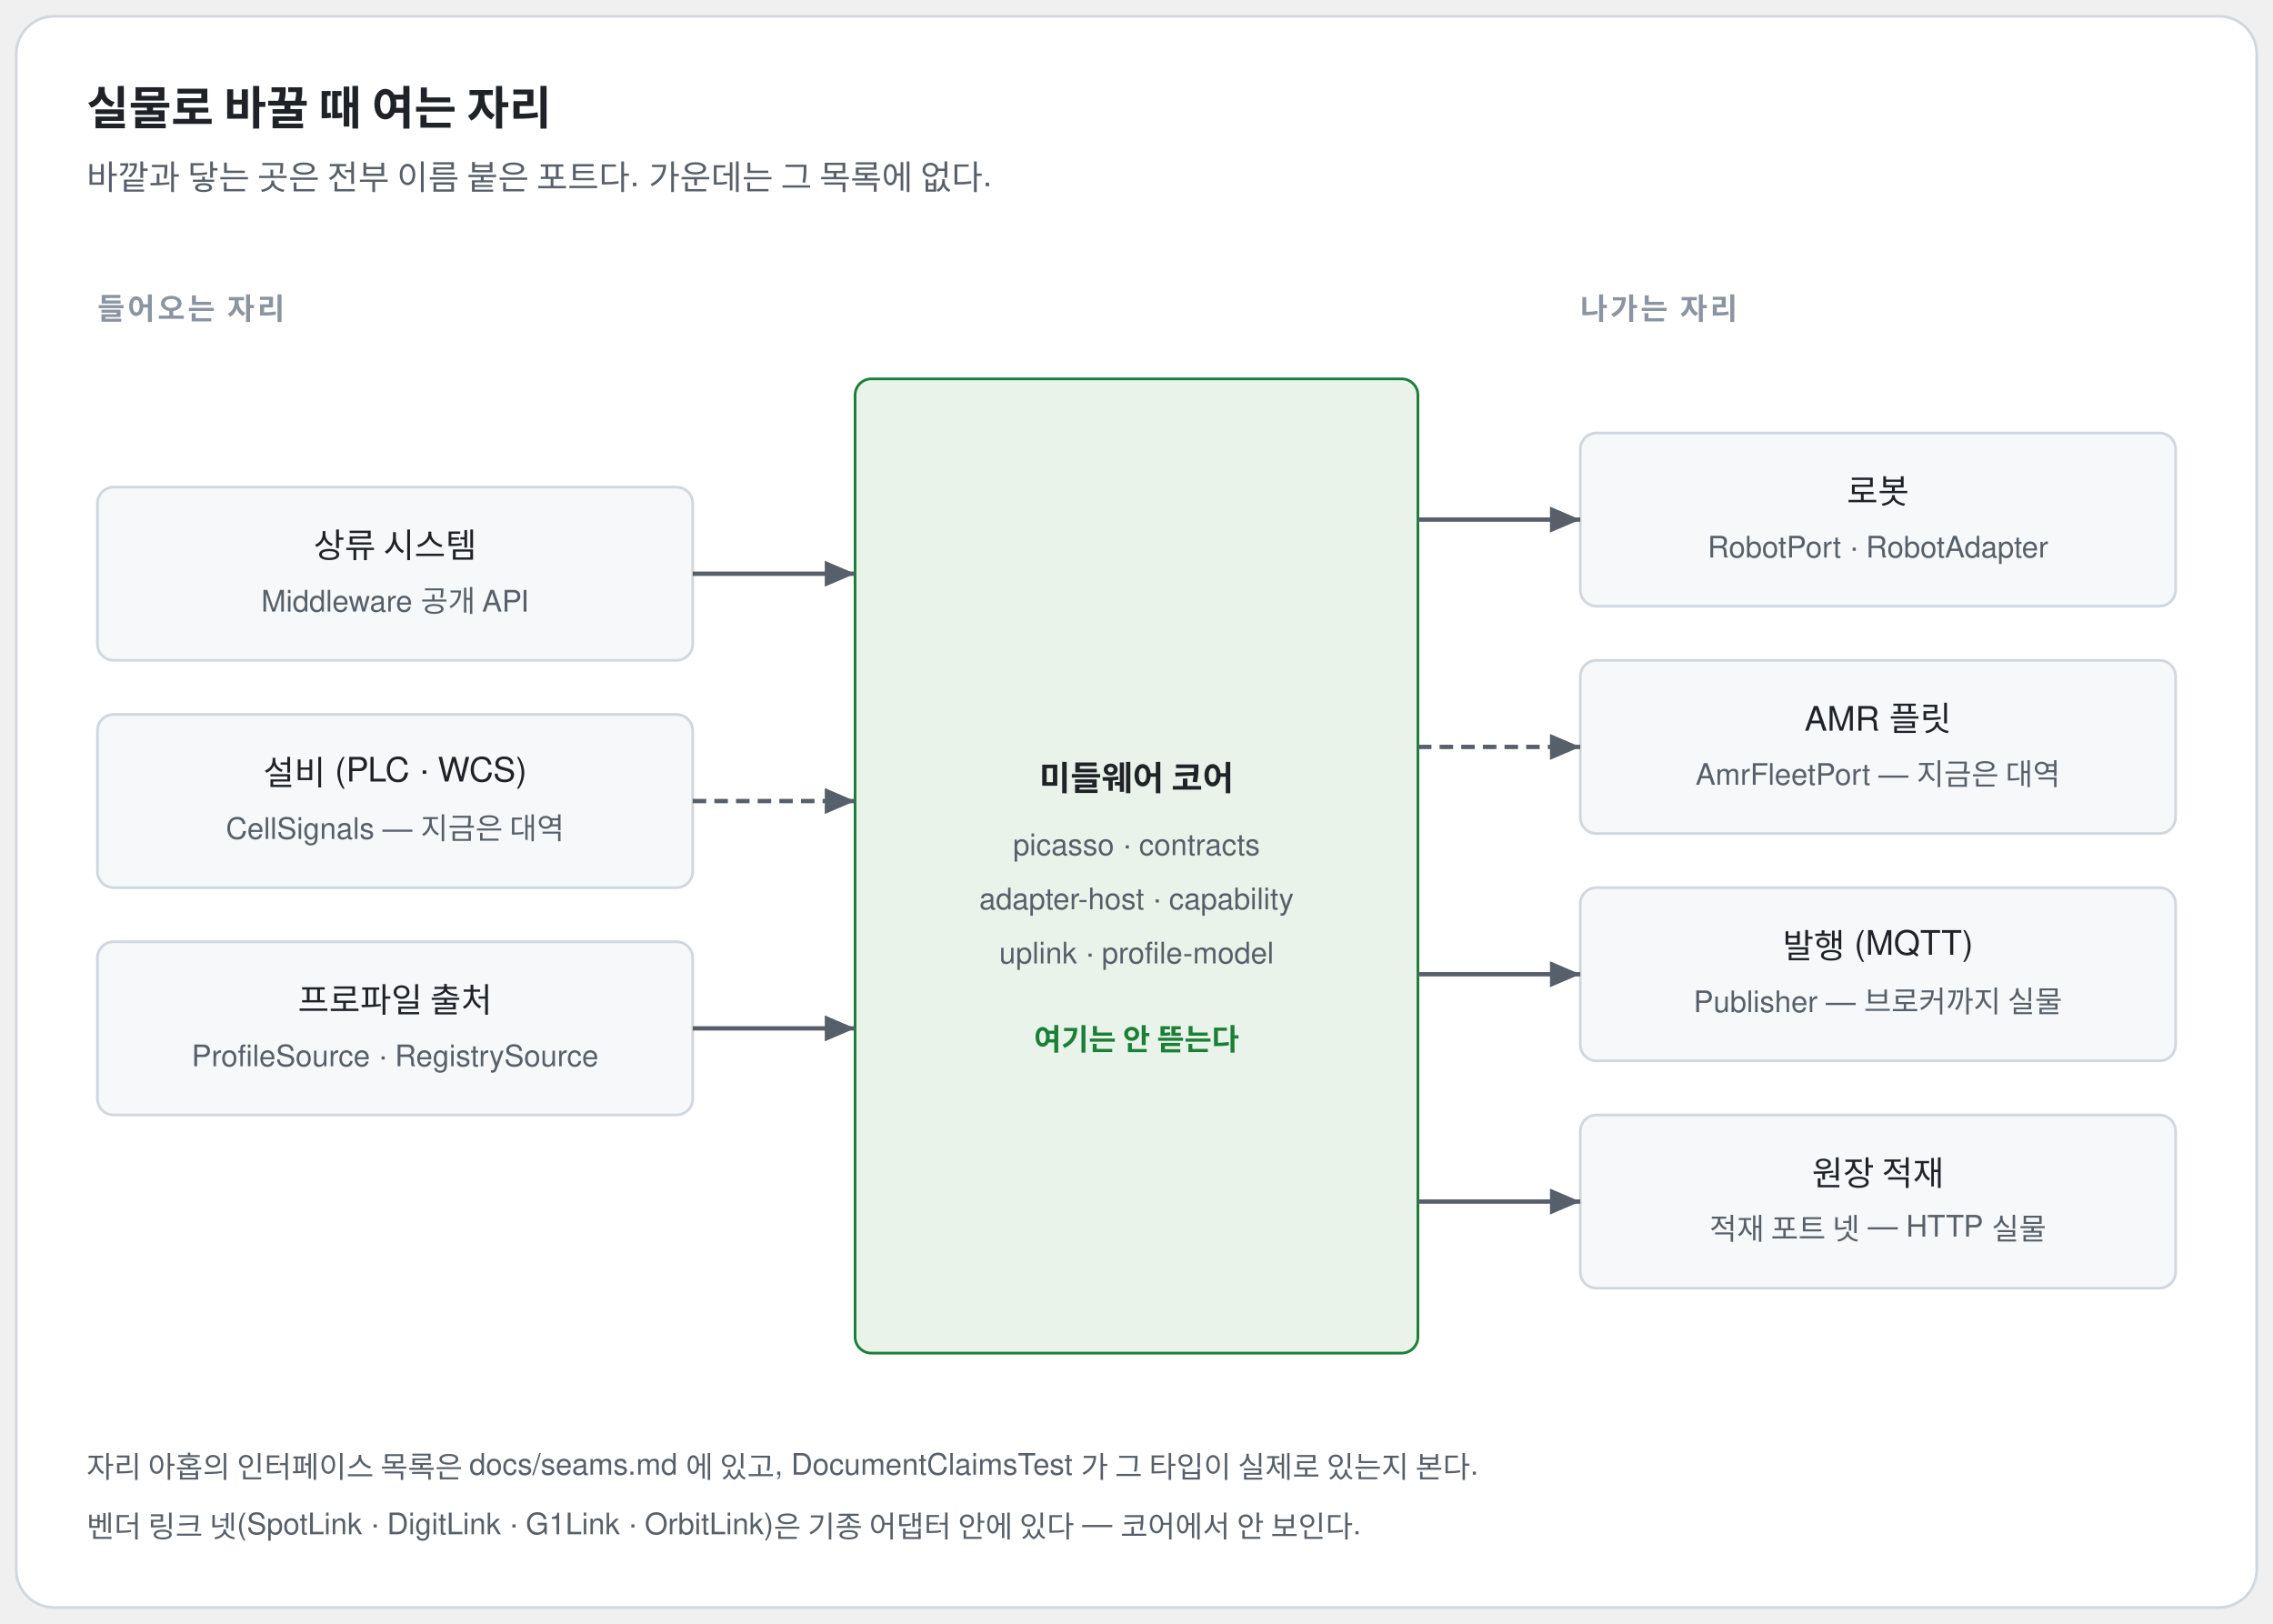
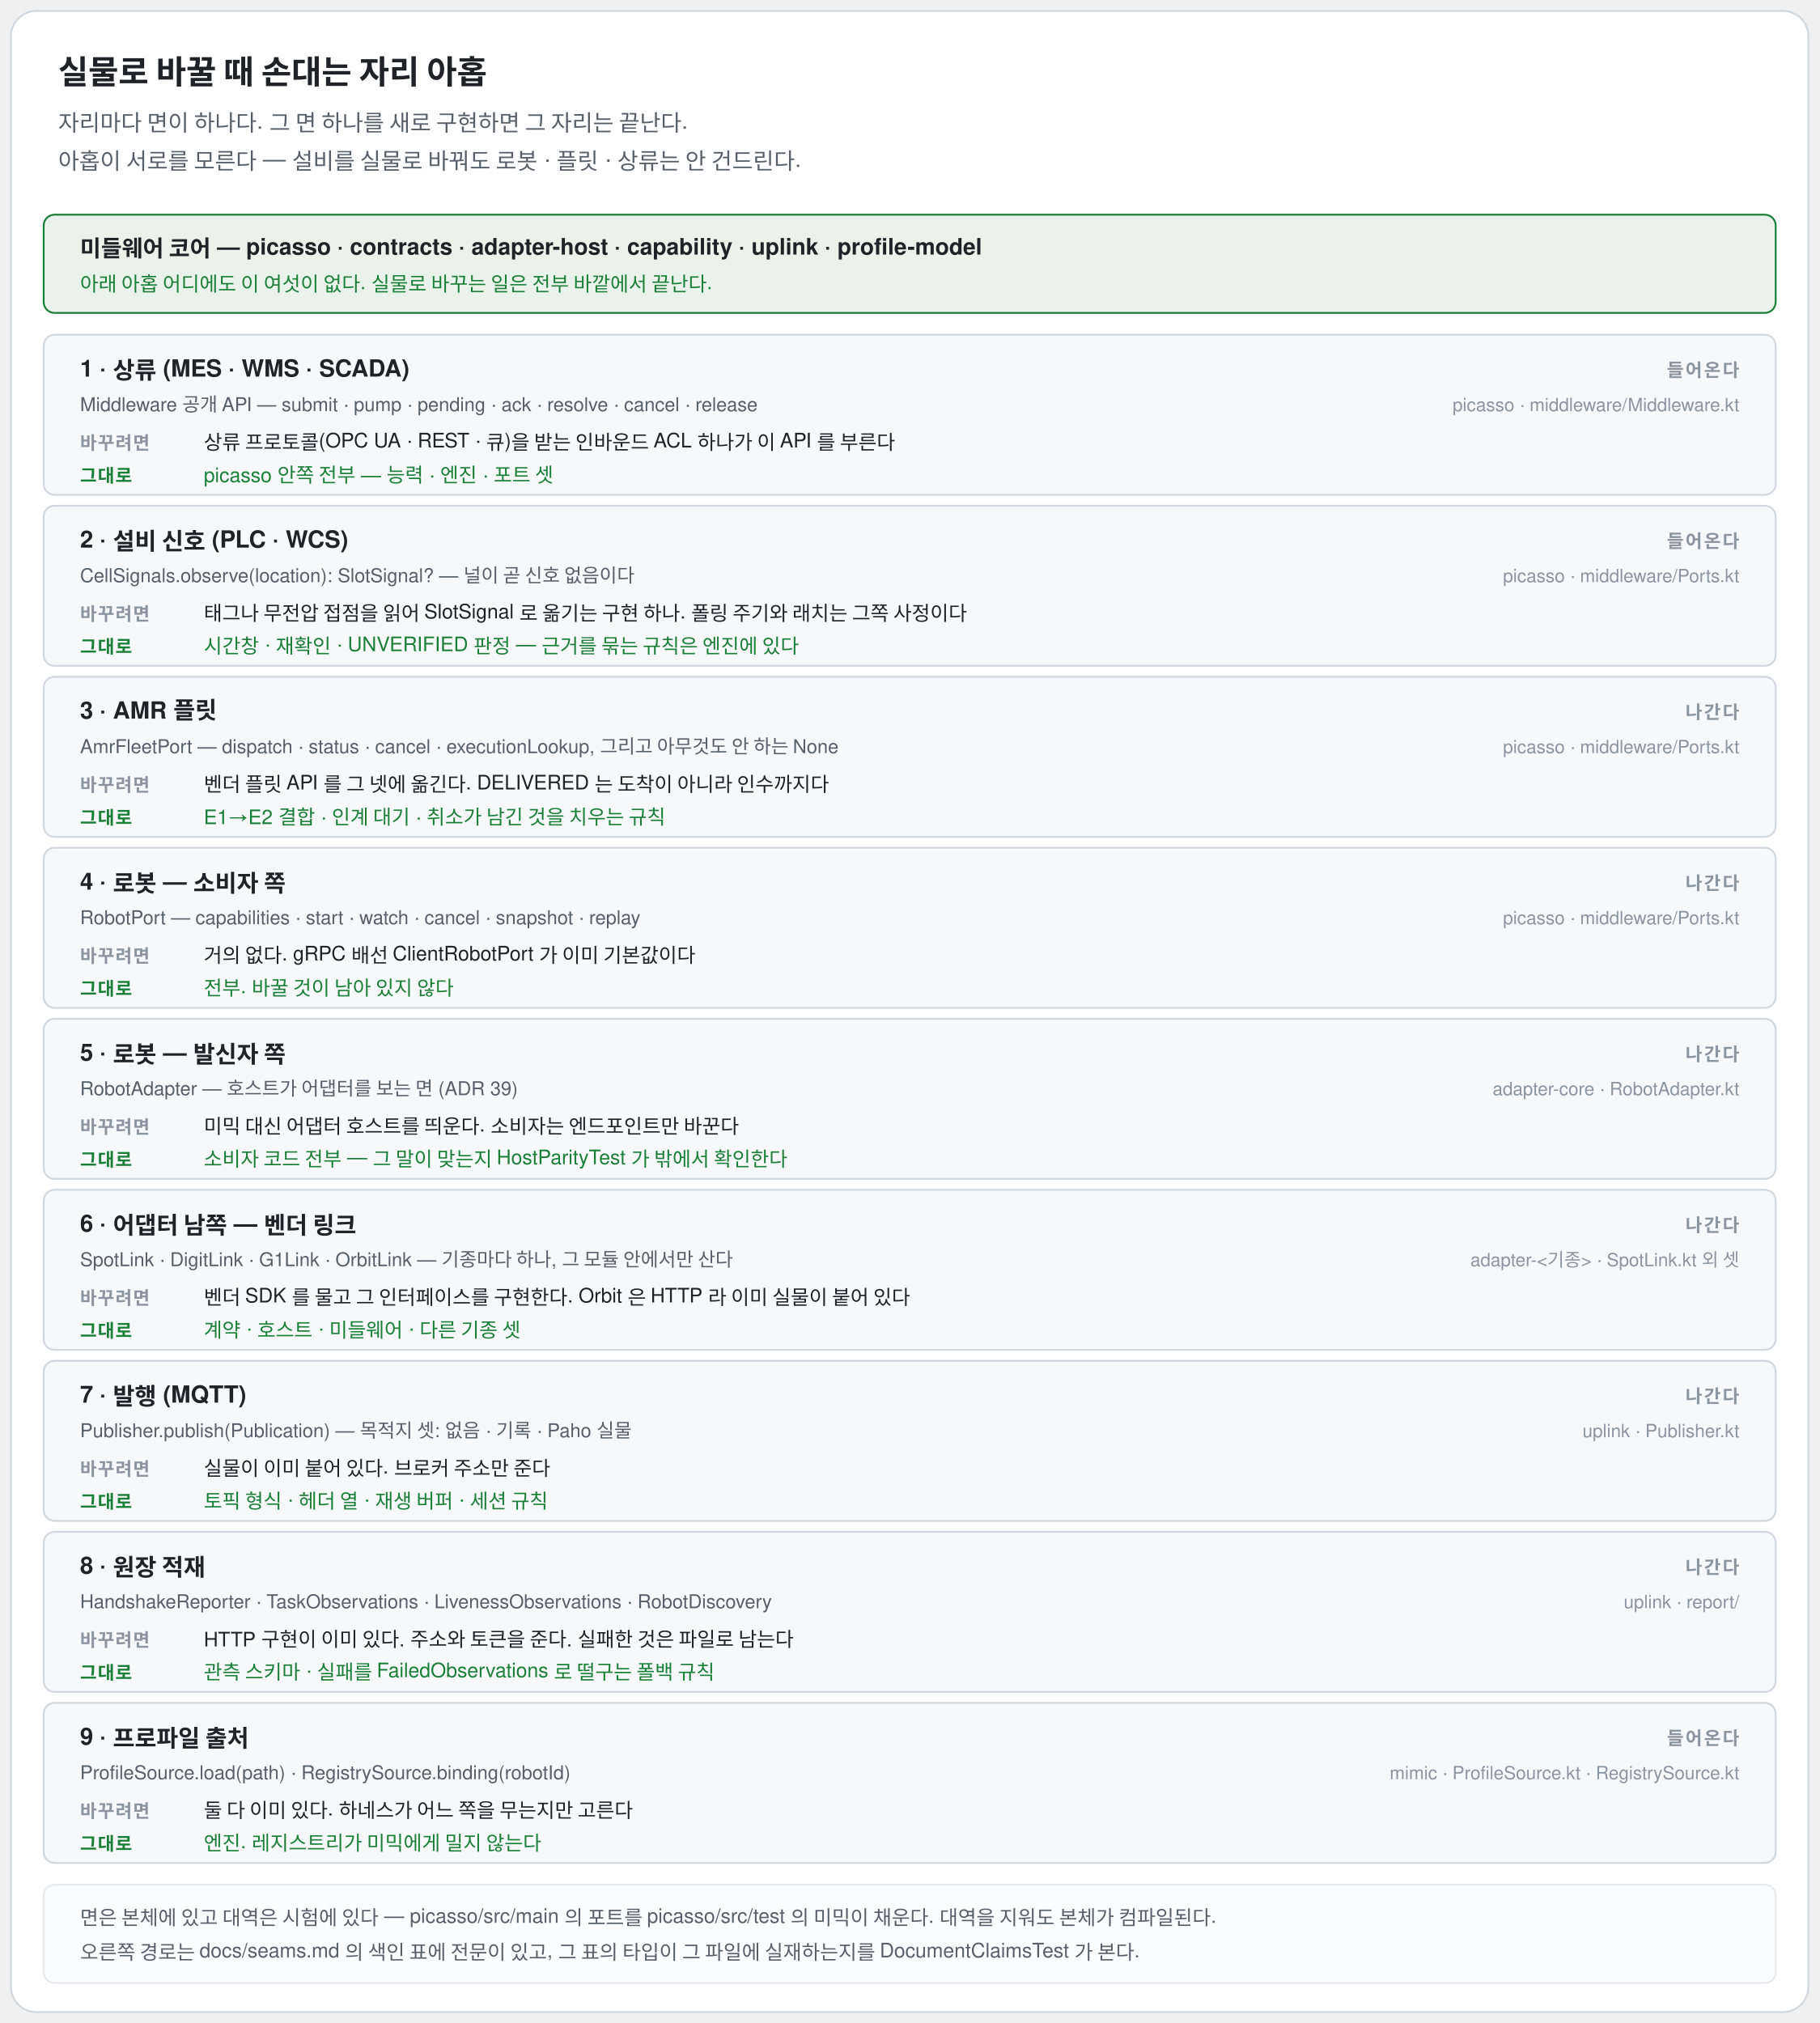
- <svg xmlns="http://www.w3.org/2000/svg" width="840" height="600" viewBox="0 0 840 600" font-family="Malgun Gothic,Apple SD Gothic Neo,Noto Sans KR,Segoe UI,-apple-system,Helvetica,Arial,sans-serif">
-   <defs>
-     <marker id="am" markerWidth="9" markerHeight="9" refX="7" refY="3" orient="auto">
-       <path d="M0,0 L7,3 L0,6 Z" fill="#57606a" />
-     </marker>
-   </defs>
-   <rect x="6" y="6" width="828" height="588" rx="14" fill="#ffffff" stroke="#d0d7de" />
-   <text x="32" y="46" font-size="17" font-weight="600" fill="#1f2328">실물로 바꿀 때 여는 자리</text>
-   <text x="32" y="70" font-size="12.5" fill="#57606a">바깥과 닿는 곳은 전부 이름 붙은 포트다. 가운데는 그 목록에 없다.</text>
-   <text x="36" y="118" font-size="11" font-weight="700" fill="#8b95a1" letter-spacing="1">들어오는 자리</text>
-   <text x="584" y="118" font-size="11" font-weight="700" fill="#8b95a1" letter-spacing="1">나가는 자리</text>
-   <rect x="316" y="140" width="208" height="360" rx="6" fill="#eaf3ea" stroke="#1a7f37" />
-   <text x="420" y="292" font-size="12.5" font-weight="600" fill="#1f2328" text-anchor="middle">미들웨어 코어</text>
-   <text x="420" y="316" font-size="11" fill="#57606a" text-anchor="middle">picasso · contracts</text>
-   <text x="420" y="336" font-size="11" fill="#57606a" text-anchor="middle">adapter-host · capability</text>
-   <text x="420" y="356" font-size="11" fill="#57606a" text-anchor="middle">uplink · profile-model</text>
-   <text x="420" y="388" font-size="11" font-weight="700" fill="#1a7f37" text-anchor="middle">여기는 안 뜯는다</text>
-   <rect x="36" y="180" width="220" height="64" rx="6" fill="#f6f8fa" stroke="#d0d7de" />
-   <text x="146" y="206" font-size="12.5" fill="#1f2328" text-anchor="middle">상류 시스템</text>
-   <text x="146" y="226" font-size="11" fill="#57606a" text-anchor="middle">Middleware 공개 API</text>
-   <polyline points="256,212 316,212" fill="none" stroke="#57606a" stroke-width="1.6" marker-end="url(#am)" />
-   <rect x="36" y="264" width="220" height="64" rx="6" fill="#f6f8fa" stroke="#d0d7de" />
-   <text x="146" y="290" font-size="12.5" fill="#1f2328" text-anchor="middle">설비 (PLC · WCS)</text>
-   <text x="146" y="310" font-size="11" fill="#57606a" text-anchor="middle">CellSignals — 지금은 대역</text>
-   <polyline points="256,296 316,296" fill="none" stroke="#57606a" stroke-width="1.6" stroke-dasharray="5 3" marker-end="url(#am)" />
-   <rect x="36" y="348" width="220" height="64" rx="6" fill="#f6f8fa" stroke="#d0d7de" />
-   <text x="146" y="374" font-size="12.5" fill="#1f2328" text-anchor="middle">프로파일 출처</text>
-   <text x="146" y="394" font-size="11" fill="#57606a" text-anchor="middle">ProfileSource · RegistrySource</text>
-   <polyline points="256,380 316,380" fill="none" stroke="#57606a" stroke-width="1.6" marker-end="url(#am)" />
-   <rect x="584" y="160" width="220" height="64" rx="6" fill="#f6f8fa" stroke="#d0d7de" />
-   <text x="694" y="186" font-size="12.5" fill="#1f2328" text-anchor="middle">로봇</text>
-   <text x="694" y="206" font-size="11" fill="#57606a" text-anchor="middle">RobotPort · RobotAdapter</text>
-   <polyline points="524,192 584,192" fill="none" stroke="#57606a" stroke-width="1.6" marker-end="url(#am)" />
-   <rect x="584" y="244" width="220" height="64" rx="6" fill="#f6f8fa" stroke="#d0d7de" />
-   <text x="694" y="270" font-size="12.5" fill="#1f2328" text-anchor="middle">AMR 플릿</text>
-   <text x="694" y="290" font-size="11" fill="#57606a" text-anchor="middle">AmrFleetPort — 지금은 대역</text>
-   <polyline points="524,276 584,276" fill="none" stroke="#57606a" stroke-width="1.6" stroke-dasharray="5 3" marker-end="url(#am)" />
-   <rect x="584" y="328" width="220" height="64" rx="6" fill="#f6f8fa" stroke="#d0d7de" />
-   <text x="694" y="354" font-size="12.5" fill="#1f2328" text-anchor="middle">발행 (MQTT)</text>
-   <text x="694" y="374" font-size="11" fill="#57606a" text-anchor="middle">Publisher — 브로커까지 실물</text>
-   <polyline points="524,360 584,360" fill="none" stroke="#57606a" stroke-width="1.6" marker-end="url(#am)" />
-   <rect x="584" y="412" width="220" height="64" rx="6" fill="#f6f8fa" stroke="#d0d7de" />
-   <text x="694" y="438" font-size="12.5" fill="#1f2328" text-anchor="middle">원장 적재</text>
-   <text x="694" y="458" font-size="11" fill="#57606a" text-anchor="middle">적재 포트 넷 — HTTP 실물</text>
-   <polyline points="524,444 584,444" fill="none" stroke="#57606a" stroke-width="1.6" marker-end="url(#am)" />
-   <text x="32" y="546" font-size="11" fill="#57606a">자리 아홉의 인터페이스 목록은 docs/seams.md 에 있고, DocumentClaimsTest 가 그 타입이 실제로 있는지 본다.</text>
-   <text x="32" y="568" font-size="11" fill="#57606a">벤더 링크 넷(SpotLink · DigitLink · G1Link · OrbitLink)은 기종 어댑터 안에 있다 — 코어에서 안 보인다.</text>
+ <svg xmlns="http://www.w3.org/2000/svg" width="1000" height="1112" viewBox="0 0 1000 1112" font-family="Malgun Gothic,Apple SD Gothic Neo,Noto Sans KR,Segoe UI,-apple-system,Helvetica,Arial,sans-serif">
+   <rect x="6" y="6" width="988" height="1100" rx="14" fill="#ffffff" stroke="#d0d7de" />
+   <text x="32" y="46" font-size="18" font-weight="600" fill="#1f2328">실물로 바꿀 때 손대는 자리 아홉</text>
+   <text x="32" y="72" font-size="12.5" fill="#57606a">자리마다 면이 하나다. 그 면 하나를 새로 구현하면 그 자리는 끝난다.</text>
+   <text x="32" y="93" font-size="12.5" fill="#57606a">아홉이 서로를 모른다 — 설비를 실물로 바꿔도 로봇 · 플릿 · 상류는 안 건드린다.</text>
+   <rect x="24" y="118" width="952" height="54" rx="6" fill="#eaf3ea" stroke="#1a7f37" />
+   <text x="44" y="141" font-size="12.5" font-weight="600" fill="#1f2328">미들웨어 코어 — picasso · contracts · adapter-host · capability · uplink · profile-model</text>
+   <text x="44" y="160" font-size="11" fill="#1a7f37">아래 아홉 어디에도 이 여섯이 없다. 실물로 바꾸는 일은 전부 바깥에서 끝난다.</text>
+   <rect x="24" y="184" width="952" height="88" rx="6" fill="#f6f8fa" stroke="#d0d7de" />
+   <text x="44" y="207" font-size="13" font-weight="600" fill="#1f2328">1 · 상류 (MES · WMS · SCADA)</text>
+   <text x="956" y="207" font-size="10" font-weight="700" text-anchor="end" letter-spacing="1" fill="#8b95a1">들어온다</text>
+   <text x="44" y="226" font-size="10.5" fill="#57606a">Middleware 공개 API — submit · pump · pending · ack · resolve · cancel · release</text>
+   <text x="956" y="226" font-size="10" text-anchor="end" fill="#8b95a1">picasso · middleware/Middleware.kt</text>
+   <text x="44" y="247" font-size="10" font-weight="700" letter-spacing="0.5" fill="#8b95a1">바꾸려면</text>
+   <text x="112" y="247" font-size="11" fill="#1f2328">상류 프로토콜(OPC UA · REST · 큐)을 받는 인바운드 ACL 하나가 이 API 를 부른다</text>
+   <text x="44" y="265" font-size="10" font-weight="700" letter-spacing="0.5" fill="#1a7f37">그대로</text>
+   <text x="112" y="265" font-size="11" fill="#1a7f37">picasso 안쪽 전부 — 능력 · 엔진 · 포트 셋</text>
+   <rect x="24" y="278" width="952" height="88" rx="6" fill="#f6f8fa" stroke="#d0d7de" />
+   <text x="44" y="301" font-size="13" font-weight="600" fill="#1f2328">2 · 설비 신호 (PLC · WCS)</text>
+   <text x="956" y="301" font-size="10" font-weight="700" text-anchor="end" letter-spacing="1" fill="#8b95a1">들어온다</text>
+   <text x="44" y="320" font-size="10.5" fill="#57606a">CellSignals.observe(location): SlotSignal?  —  널이 곧 신호 없음이다</text>
+   <text x="956" y="320" font-size="10" text-anchor="end" fill="#8b95a1">picasso · middleware/Ports.kt</text>
+   <text x="44" y="341" font-size="10" font-weight="700" letter-spacing="0.5" fill="#8b95a1">바꾸려면</text>
+   <text x="112" y="341" font-size="11" fill="#1f2328">태그나 무전압 접점을 읽어 SlotSignal 로 옮기는 구현 하나. 폴링 주기와 래치는 그쪽 사정이다</text>
+   <text x="44" y="359" font-size="10" font-weight="700" letter-spacing="0.5" fill="#1a7f37">그대로</text>
+   <text x="112" y="359" font-size="11" fill="#1a7f37">시간창 · 재확인 · UNVERIFIED 판정 — 근거를 묶는 규칙은 엔진에 있다</text>
+   <rect x="24" y="372" width="952" height="88" rx="6" fill="#f6f8fa" stroke="#d0d7de" />
+   <text x="44" y="395" font-size="13" font-weight="600" fill="#1f2328">3 · AMR 플릿</text>
+   <text x="956" y="395" font-size="10" font-weight="700" text-anchor="end" letter-spacing="1" fill="#8b95a1">나간다</text>
+   <text x="44" y="414" font-size="10.5" fill="#57606a">AmrFleetPort — dispatch · status · cancel · executionLookup, 그리고 아무것도 안 하는 None</text>
+   <text x="956" y="414" font-size="10" text-anchor="end" fill="#8b95a1">picasso · middleware/Ports.kt</text>
+   <text x="44" y="435" font-size="10" font-weight="700" letter-spacing="0.5" fill="#8b95a1">바꾸려면</text>
+   <text x="112" y="435" font-size="11" fill="#1f2328">벤더 플릿 API 를 그 넷에 옮긴다. DELIVERED 는 도착이 아니라 인수까지다</text>
+   <text x="44" y="453" font-size="10" font-weight="700" letter-spacing="0.5" fill="#1a7f37">그대로</text>
+   <text x="112" y="453" font-size="11" fill="#1a7f37">E1→E2 결합 · 인계 대기 · 취소가 남긴 것을 치우는 규칙</text>
+   <rect x="24" y="466" width="952" height="88" rx="6" fill="#f6f8fa" stroke="#d0d7de" />
+   <text x="44" y="489" font-size="13" font-weight="600" fill="#1f2328">4 · 로봇 — 소비자 쪽</text>
+   <text x="956" y="489" font-size="10" font-weight="700" text-anchor="end" letter-spacing="1" fill="#8b95a1">나간다</text>
+   <text x="44" y="508" font-size="10.5" fill="#57606a">RobotPort — capabilities · start · watch · cancel · snapshot · replay</text>
+   <text x="956" y="508" font-size="10" text-anchor="end" fill="#8b95a1">picasso · middleware/Ports.kt</text>
+   <text x="44" y="529" font-size="10" font-weight="700" letter-spacing="0.5" fill="#8b95a1">바꾸려면</text>
+   <text x="112" y="529" font-size="11" fill="#1f2328">거의 없다. gRPC 배선 ClientRobotPort 가 이미 기본값이다</text>
+   <text x="44" y="547" font-size="10" font-weight="700" letter-spacing="0.5" fill="#1a7f37">그대로</text>
+   <text x="112" y="547" font-size="11" fill="#1a7f37">전부. 바꿀 것이 남아 있지 않다</text>
+   <rect x="24" y="560" width="952" height="88" rx="6" fill="#f6f8fa" stroke="#d0d7de" />
+   <text x="44" y="583" font-size="13" font-weight="600" fill="#1f2328">5 · 로봇 — 발신자 쪽</text>
+   <text x="956" y="583" font-size="10" font-weight="700" text-anchor="end" letter-spacing="1" fill="#8b95a1">나간다</text>
+   <text x="44" y="602" font-size="10.5" fill="#57606a">RobotAdapter — 호스트가 어댑터를 보는 면 (ADR 39)</text>
+   <text x="956" y="602" font-size="10" text-anchor="end" fill="#8b95a1">adapter-core · RobotAdapter.kt</text>
+   <text x="44" y="623" font-size="10" font-weight="700" letter-spacing="0.5" fill="#8b95a1">바꾸려면</text>
+   <text x="112" y="623" font-size="11" fill="#1f2328">미믹 대신 어댑터 호스트를 띄운다. 소비자는 엔드포인트만 바꾼다</text>
+   <text x="44" y="641" font-size="10" font-weight="700" letter-spacing="0.5" fill="#1a7f37">그대로</text>
+   <text x="112" y="641" font-size="11" fill="#1a7f37">소비자 코드 전부 — 그 말이 맞는지 HostParityTest 가 밖에서 확인한다</text>
+   <rect x="24" y="654" width="952" height="88" rx="6" fill="#f6f8fa" stroke="#d0d7de" />
+   <text x="44" y="677" font-size="13" font-weight="600" fill="#1f2328">6 · 어댑터 남쪽 — 벤더 링크</text>
+   <text x="956" y="677" font-size="10" font-weight="700" text-anchor="end" letter-spacing="1" fill="#8b95a1">나간다</text>
+   <text x="44" y="696" font-size="10.5" fill="#57606a">SpotLink · DigitLink · G1Link · OrbitLink — 기종마다 하나, 그 모듈 안에서만 산다</text>
+   <text x="956" y="696" font-size="10" text-anchor="end" fill="#8b95a1">adapter-&lt;기종&gt; · SpotLink.kt 외 셋</text>
+   <text x="44" y="717" font-size="10" font-weight="700" letter-spacing="0.5" fill="#8b95a1">바꾸려면</text>
+   <text x="112" y="717" font-size="11" fill="#1f2328">벤더 SDK 를 물고 그 인터페이스를 구현한다. Orbit 은 HTTP 라 이미 실물이 붙어 있다</text>
+   <text x="44" y="735" font-size="10" font-weight="700" letter-spacing="0.5" fill="#1a7f37">그대로</text>
+   <text x="112" y="735" font-size="11" fill="#1a7f37">계약 · 호스트 · 미들웨어 · 다른 기종 셋</text>
+   <rect x="24" y="748" width="952" height="88" rx="6" fill="#f6f8fa" stroke="#d0d7de" />
+   <text x="44" y="771" font-size="13" font-weight="600" fill="#1f2328">7 · 발행 (MQTT)</text>
+   <text x="956" y="771" font-size="10" font-weight="700" text-anchor="end" letter-spacing="1" fill="#8b95a1">나간다</text>
+   <text x="44" y="790" font-size="10.5" fill="#57606a">Publisher.publish(Publication) — 목적지 셋: 없음 · 기록 · Paho 실물</text>
+   <text x="956" y="790" font-size="10" text-anchor="end" fill="#8b95a1">uplink · Publisher.kt</text>
+   <text x="44" y="811" font-size="10" font-weight="700" letter-spacing="0.5" fill="#8b95a1">바꾸려면</text>
+   <text x="112" y="811" font-size="11" fill="#1f2328">실물이 이미 붙어 있다. 브로커 주소만 준다</text>
+   <text x="44" y="829" font-size="10" font-weight="700" letter-spacing="0.5" fill="#1a7f37">그대로</text>
+   <text x="112" y="829" font-size="11" fill="#1a7f37">토픽 형식 · 헤더 열 · 재생 버퍼 · 세션 규칙</text>
+   <rect x="24" y="842" width="952" height="88" rx="6" fill="#f6f8fa" stroke="#d0d7de" />
+   <text x="44" y="865" font-size="13" font-weight="600" fill="#1f2328">8 · 원장 적재</text>
+   <text x="956" y="865" font-size="10" font-weight="700" text-anchor="end" letter-spacing="1" fill="#8b95a1">나간다</text>
+   <text x="44" y="884" font-size="10.5" fill="#57606a">HandshakeReporter · TaskObservations · LivenessObservations · RobotDiscovery</text>
+   <text x="956" y="884" font-size="10" text-anchor="end" fill="#8b95a1">uplink · report/</text>
+   <text x="44" y="905" font-size="10" font-weight="700" letter-spacing="0.5" fill="#8b95a1">바꾸려면</text>
+   <text x="112" y="905" font-size="11" fill="#1f2328">HTTP 구현이 이미 있다. 주소와 토큰을 준다. 실패한 것은 파일로 남는다</text>
+   <text x="44" y="923" font-size="10" font-weight="700" letter-spacing="0.5" fill="#1a7f37">그대로</text>
+   <text x="112" y="923" font-size="11" fill="#1a7f37">관측 스키마 · 실패를 FailedObservations 로 떨구는 폴백 규칙</text>
+   <rect x="24" y="936" width="952" height="88" rx="6" fill="#f6f8fa" stroke="#d0d7de" />
+   <text x="44" y="959" font-size="13" font-weight="600" fill="#1f2328">9 · 프로파일 출처</text>
+   <text x="956" y="959" font-size="10" font-weight="700" text-anchor="end" letter-spacing="1" fill="#8b95a1">들어온다</text>
+   <text x="44" y="978" font-size="10.5" fill="#57606a">ProfileSource.load(path) · RegistrySource.binding(robotId)</text>
+   <text x="956" y="978" font-size="10" text-anchor="end" fill="#8b95a1">mimic · ProfileSource.kt · RegistrySource.kt</text>
+   <text x="44" y="999" font-size="10" font-weight="700" letter-spacing="0.5" fill="#8b95a1">바꾸려면</text>
+   <text x="112" y="999" font-size="11" fill="#1f2328">둘 다 이미 있다. 하네스가 어느 쪽을 무는지만 고른다</text>
+   <text x="44" y="1017" font-size="10" font-weight="700" letter-spacing="0.5" fill="#1a7f37">그대로</text>
+   <text x="112" y="1017" font-size="11" fill="#1a7f37">엔진. 레지스트리가 미믹에게 밀지 않는다</text>
+   <rect x="24" y="1036" width="952" height="54" rx="6" fill="#fbfcfd" stroke="#e6e9ee" />
+   <text x="44" y="1058" font-size="11" fill="#57606a">면은 본체에 있고 대역은 시험에 있다 — picasso/src/main 의 포트를 picasso/src/test 의 미믹이 채운다. 대역을 지워도 본체가 컴파일된다.</text>
+   <text x="44" y="1077" font-size="11" fill="#57606a">오른쪽 경로는 docs/seams.md 의 색인 표에 전문이 있고, 그 표의 타입이 그 파일에 실재하는지를 DocumentClaimsTest 가 본다.</text>
</svg>
